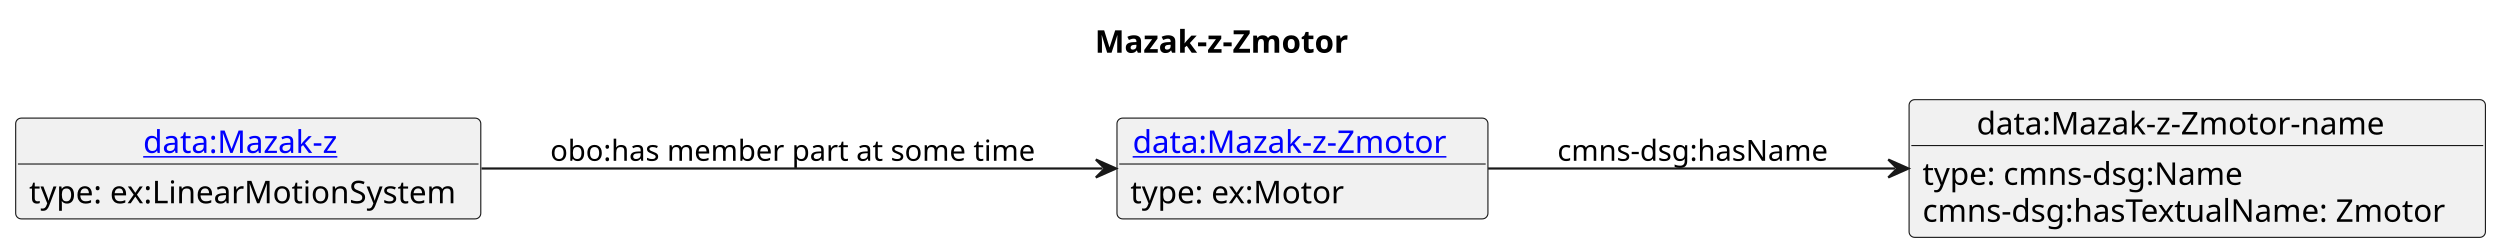
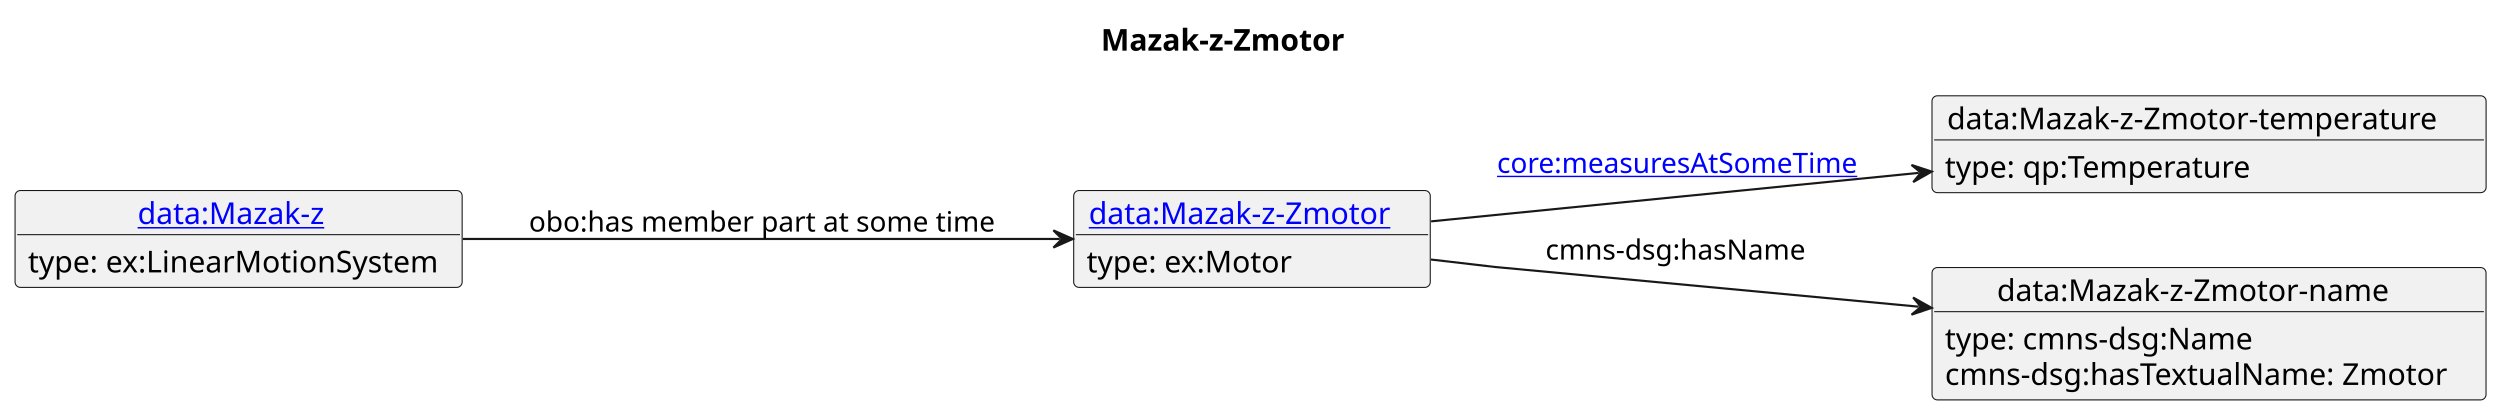
- <svg xmlns="http://www.w3.org/2000/svg" xmlns:xlink="http://www.w3.org/1999/xlink" contentStyleType="text/css" data-diagram-type="CLASS" height="112px" preserveAspectRatio="none" style="width:1116px;height:112px;background:#FFFFFF;" version="1.1" viewBox="0 0 1116 112" width="1116px" zoomAndPan="magnify">
+ <svg xmlns="http://www.w3.org/2000/svg" xmlns:xlink="http://www.w3.org/1999/xlink" contentStyleType="text/css" data-diagram-type="CLASS" height="192px" preserveAspectRatio="none" style="width:1161px;height:192px;background:#FFFFFF;" version="1.1" viewBox="0 0 1161 192" width="1161px" zoomAndPan="magnify">
  <defs />
  <g>
-     <text fill="#000000" font-family="sans-serif" font-size="14" font-weight="bold" lengthAdjust="spacing" textLength="124.975" x="488.759" y="23.535">Mazak-z-Zmotor</text>
+     <text fill="#000000" font-family="sans-serif" font-size="14" font-weight="bold" lengthAdjust="spacing" textLength="124.975" x="511.269" y="23.535">Mazak-z-Zmotor</text>
    <g class="entity" data-entity="o1" data-source-line="4" data-uid="ent0002" id="entity_o1">
-       <rect fill="#F1F1F1" height="44.977" rx="2.5" ry="2.5" style="stroke:#181818;stroke-width:0.5;" width="165.594" x="498.62" y="52.728" />
+       <rect fill="#F1F1F1" height="44.977" rx="2.5" ry="2.5" style="stroke:#181818;stroke-width:0.5;" width="165.594" x="498.62" y="88.488" />
      <a href="./Mazak-z-Zmotor.html" target="_top" title="./Mazak-z-Zmotor.html" xlink:actuate="onRequest" xlink:href="./Mazak-z-Zmotor.html" xlink:show="new" xlink:title="./Mazak-z-Zmotor.html" xlink:type="simple">
-         <text fill="#0000FF" font-family="sans-serif" font-size="14" lengthAdjust="spacing" text-decoration="underline" textLength="151.594" x="505.62" y="68.263">data:Mazak-z-Zmotor</text>
+         <text fill="#0000FF" font-family="sans-serif" font-size="14" lengthAdjust="spacing" text-decoration="underline" textLength="151.594" x="505.62" y="104.023">data:Mazak-z-Zmotor</text>
      </a>
-       <line style="stroke:#181818;stroke-width:0.5;" x1="499.62" x2="663.214" y1="73.217" y2="73.217" />
-       <text fill="#000000" font-family="sans-serif" font-size="14" lengthAdjust="spacing" textLength="99.06" x="504.62" y="90.752">type: ex:Motor</text>
+       <line style="stroke:#181818;stroke-width:0.5;" x1="499.62" x2="663.214" y1="108.977" y2="108.977" />
+       <text fill="#000000" font-family="sans-serif" font-size="14" lengthAdjust="spacing" textLength="99.06" x="504.62" y="126.512">type: ex:Motor</text>
    </g>
    <g class="entity" data-entity="o2" data-source-line="7" data-uid="ent0003" id="entity_o2">
-       <rect fill="#F1F1F1" height="61.465" rx="2.5" ry="2.5" style="stroke:#181818;stroke-width:0.5;" width="257.273" x="852.22" y="44.488" />
-       <text fill="#000000" font-family="sans-serif" font-size="14" lengthAdjust="spacing" textLength="196.984" x="882.365" y="60.023">data:Mazak-z-Zmotor-name</text>
-       <line style="stroke:#181818;stroke-width:0.5;" x1="853.22" x2="1108.493" y1="64.977" y2="64.977" />
-       <text fill="#000000" font-family="sans-serif" font-size="14" lengthAdjust="spacing" textLength="150.24" x="858.22" y="82.512">type: cmns-dsg:Name</text>
-       <text fill="#000000" font-family="sans-serif" font-size="14" lengthAdjust="spacing" textLength="245.273" x="858.22" y="99">cmns-dsg:hasTextualName: Zmotor</text>
+       <rect fill="#F1F1F1" height="44.977" rx="2.5" ry="2.5" style="stroke:#181818;stroke-width:0.5;" width="257.325" x="897.22" y="44.488" />
+       <text fill="#000000" font-family="sans-serif" font-size="14" lengthAdjust="spacing" textLength="243.325" x="904.22" y="60.023">data:Mazak-z-Zmotor-temperature</text>
+       <line style="stroke:#181818;stroke-width:0.5;" x1="898.22" x2="1153.545" y1="64.977" y2="64.977" />
+       <text fill="#000000" font-family="sans-serif" font-size="14" lengthAdjust="spacing" textLength="147.321" x="903.22" y="82.512">type: qp:Temperature</text>
    </g>
    <g class="entity" data-entity="o3" data-source-line="10" data-uid="ent0004" id="entity_o3">
-       <rect fill="#F1F1F1" height="44.977" rx="2.5" ry="2.5" style="stroke:#181818;stroke-width:0.5;" width="207.624" x="7" y="52.728" />
+       <rect fill="#F1F1F1" height="61.465" rx="2.5" ry="2.5" style="stroke:#181818;stroke-width:0.5;" width="257.273" x="897.24" y="124.248" />
+       <text fill="#000000" font-family="sans-serif" font-size="14" lengthAdjust="spacing" textLength="196.984" x="927.385" y="139.783">data:Mazak-z-Zmotor-name</text>
+       <line style="stroke:#181818;stroke-width:0.5;" x1="898.24" x2="1153.513" y1="144.737" y2="144.737" />
+       <text fill="#000000" font-family="sans-serif" font-size="14" lengthAdjust="spacing" textLength="150.24" x="903.24" y="162.272">type: cmns-dsg:Name</text>
+       <text fill="#000000" font-family="sans-serif" font-size="14" lengthAdjust="spacing" textLength="245.273" x="903.24" y="178.76">cmns-dsg:hasTextualName: Zmotor</text>
+     </g>
+     <g class="entity" data-entity="o4" data-source-line="13" data-uid="ent0005" id="entity_o4">
+       <rect fill="#F1F1F1" height="44.977" rx="2.5" ry="2.5" style="stroke:#181818;stroke-width:0.5;" width="207.624" x="7" y="88.488" />
      <a href="./Mazak-z.html" target="_top" title="./Mazak-z.html" xlink:actuate="onRequest" xlink:href="./Mazak-z.html" xlink:show="new" xlink:title="./Mazak-z.html" xlink:type="simple">
-         <text fill="#0000FF" font-family="sans-serif" font-size="14" lengthAdjust="spacing" text-decoration="underline" textLength="93.796" x="63.914" y="68.263">data:Mazak-z</text>
+         <text fill="#0000FF" font-family="sans-serif" font-size="14" lengthAdjust="spacing" text-decoration="underline" textLength="93.796" x="63.914" y="104.023">data:Mazak-z</text>
      </a>
-       <line style="stroke:#181818;stroke-width:0.5;" x1="8" x2="213.624" y1="73.217" y2="73.217" />
-       <text fill="#000000" font-family="sans-serif" font-size="14" lengthAdjust="spacing" textLength="195.624" x="13" y="90.752">type: ex:LinearMotionSystem</text>
+       <line style="stroke:#181818;stroke-width:0.5;" x1="8" x2="213.624" y1="108.977" y2="108.977" />
+       <text fill="#000000" font-family="sans-serif" font-size="14" lengthAdjust="spacing" textLength="195.624" x="13" y="126.512">type: ex:LinearMotionSystem</text>
    </g>
-     <g class="link" data-entity-1="o1" data-entity-2="o2" data-source-line="13" data-uid="lnk5" id="link_o1_o2">
-       <path codeLine="13" d="M664.29,75.218 C718.37,75.218 784.36,75.218 845.92,75.218" fill="none" id="o1-to-o2" style="stroke:#181818;stroke-width:1;" />
-       <polygon fill="#181818" points="851.92,75.218,842.92,71.218,846.92,75.218,842.92,79.218,851.92,75.218" style="stroke:#181818;stroke-width:1;" />
-       <text fill="#000000" font-family="sans-serif" font-size="13" lengthAdjust="spacing" textLength="126.077" x="695.22" y="71.787">cmns-dsg:hasName</text>
+     <g class="link" data-entity-1="o1" data-entity-2="o2" data-source-line="16" data-uid="lnk6" id="link_o1_o2">
+       <path codeLine="16" d="M664.61,102.798 C729.83,96.318 816.209,87.722 891.079,80.282" fill="none" id="o1-to-o2" style="stroke:#181818;stroke-width:1;" />
+       <polygon fill="#181818" points="897.05,79.688,887.699,76.598,892.074,80.183,888.49,84.559,897.05,79.688" style="stroke:#181818;stroke-width:1;" />
+       <a href="https://spec.industrialontologies.org/ontology/core/Core/measuresAtSomeTime" target="_top" title="https://spec.industrialontologies.org/ontology/core/Core/measuresAtSomeTime" xlink:actuate="onRequest" xlink:href="https://spec.industrialontologies.org/ontology/core/Core/measuresAtSomeTime" xlink:show="new" xlink:title="https://spec.industrialontologies.org/ontology/core/Core/measuresAtSomeTime" xlink:type="simple">
+         <text fill="#0000FF" font-family="sans-serif" font-size="13" lengthAdjust="spacing" text-decoration="underline" textLength="171.317" x="695.22" y="80.307">core:measuresAtSomeTime</text>
+       </a>
    </g>
-     <g class="link" data-entity-1="o3" data-entity-2="o1" data-source-line="15" data-uid="lnk6" id="link_o3_o1">
-       <path codeLine="15" d="M214.94,75.218 C300.09,75.218 413.36,75.218 492.19,75.218" fill="none" id="o3-to-o1" style="stroke:#181818;stroke-width:1;" />
-       <polygon fill="#181818" points="498.19,75.218,489.19,71.218,493.19,75.218,489.19,79.218,498.19,75.218" style="stroke:#181818;stroke-width:1;" />
-       <text fill="#000000" font-family="sans-serif" font-size="13" lengthAdjust="spacing" textLength="222.542" x="245.62" y="71.787">obo:has member part at some time</text>
+     <g class="link" data-entity-1="o1" data-entity-2="o3" data-source-line="17" data-uid="lnk7" id="link_o1_o3">
+       <path codeLine="17" d="M664.55,120.528 C681.45,122.488 694.22,123.978 694.22,123.978 C694.22,123.978 798.016,133.708 891.066,142.429" fill="none" id="o1-to-o3" style="stroke:#181818;stroke-width:1;" />
+       <polygon fill="#181818" points="897.04,142.988,888.452,138.166,892.062,142.522,887.706,146.131,897.04,142.988" style="stroke:#181818;stroke-width:1;" />
+       <text fill="#000000" font-family="sans-serif" font-size="13" lengthAdjust="spacing" textLength="126.077" x="717.72" y="120.547">cmns-dsg:hasName</text>
+     </g>
+     <g class="link" data-entity-1="o4" data-entity-2="o1" data-source-line="19" data-uid="lnk8" id="link_o4_o1">
+       <path codeLine="19" d="M214.94,110.978 C300.09,110.978 413.36,110.978 492.19,110.978" fill="none" id="o4-to-o1" style="stroke:#181818;stroke-width:1;" />
+       <polygon fill="#181818" points="498.19,110.978,489.19,106.978,493.19,110.978,489.19,114.978,498.19,110.978" style="stroke:#181818;stroke-width:1;" />
+       <text fill="#000000" font-family="sans-serif" font-size="13" lengthAdjust="spacing" textLength="222.542" x="245.62" y="107.547">obo:has member part at some time</text>
    </g>
  </g>
</svg>
